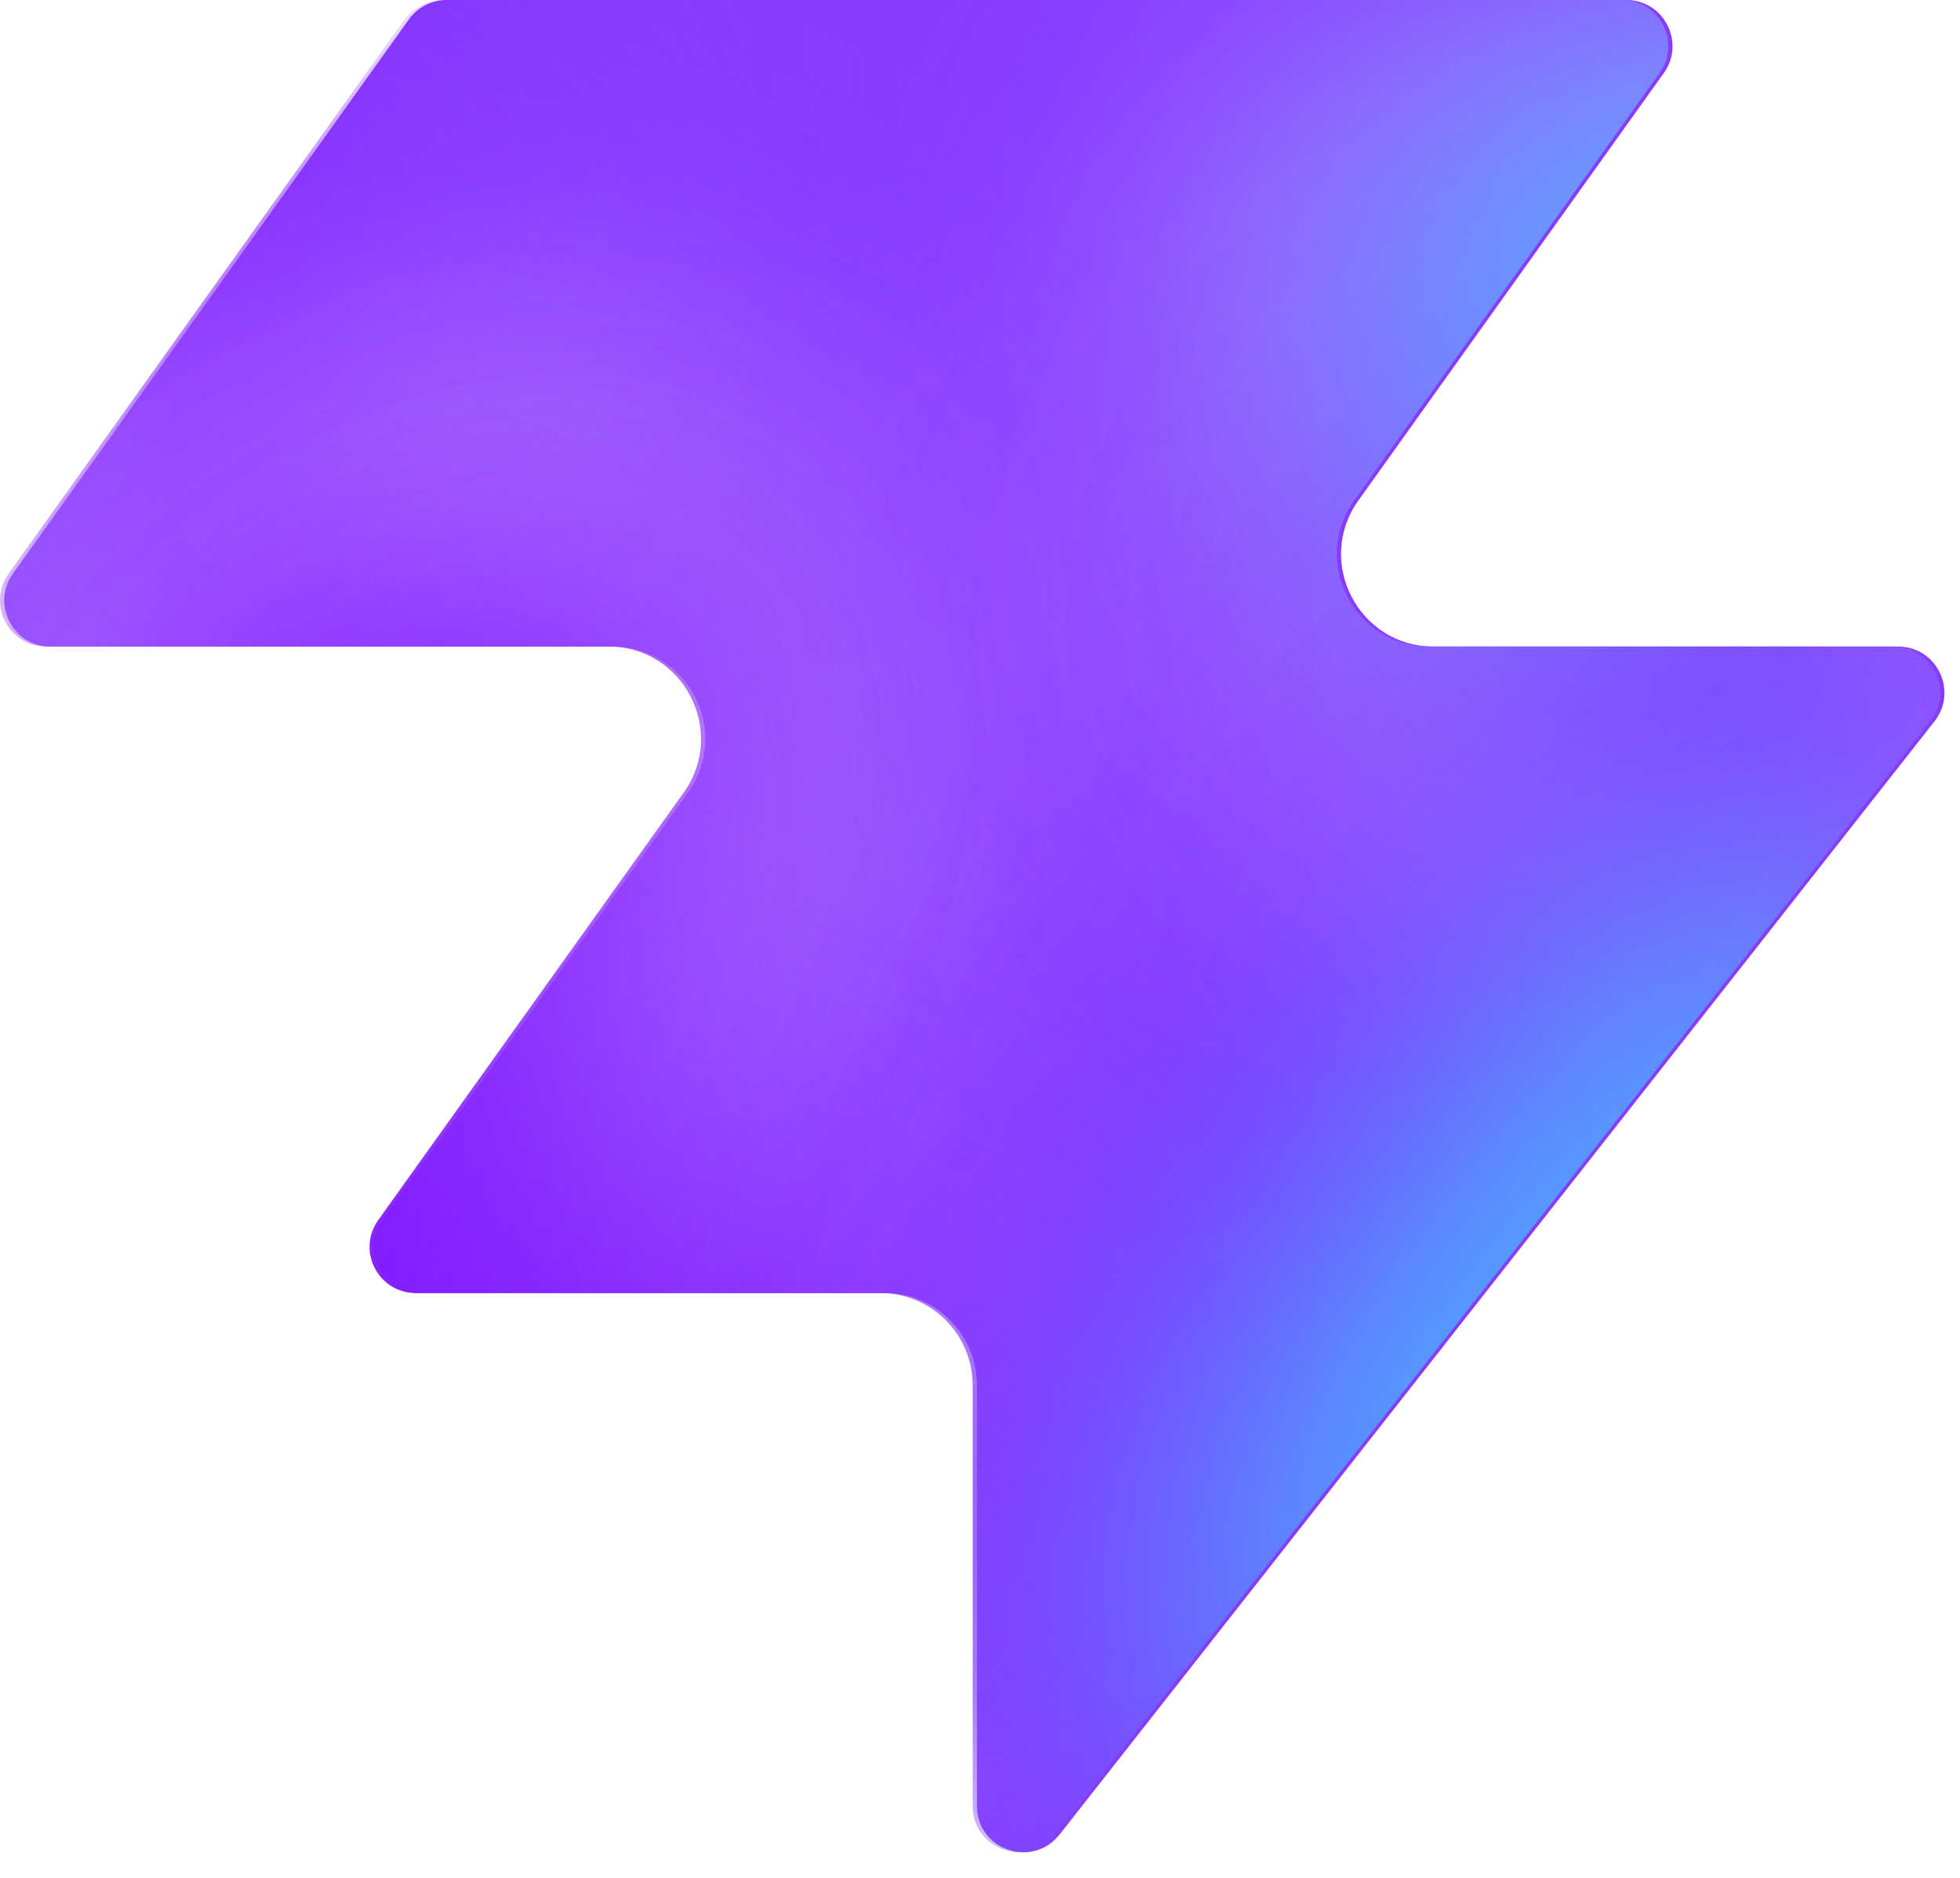
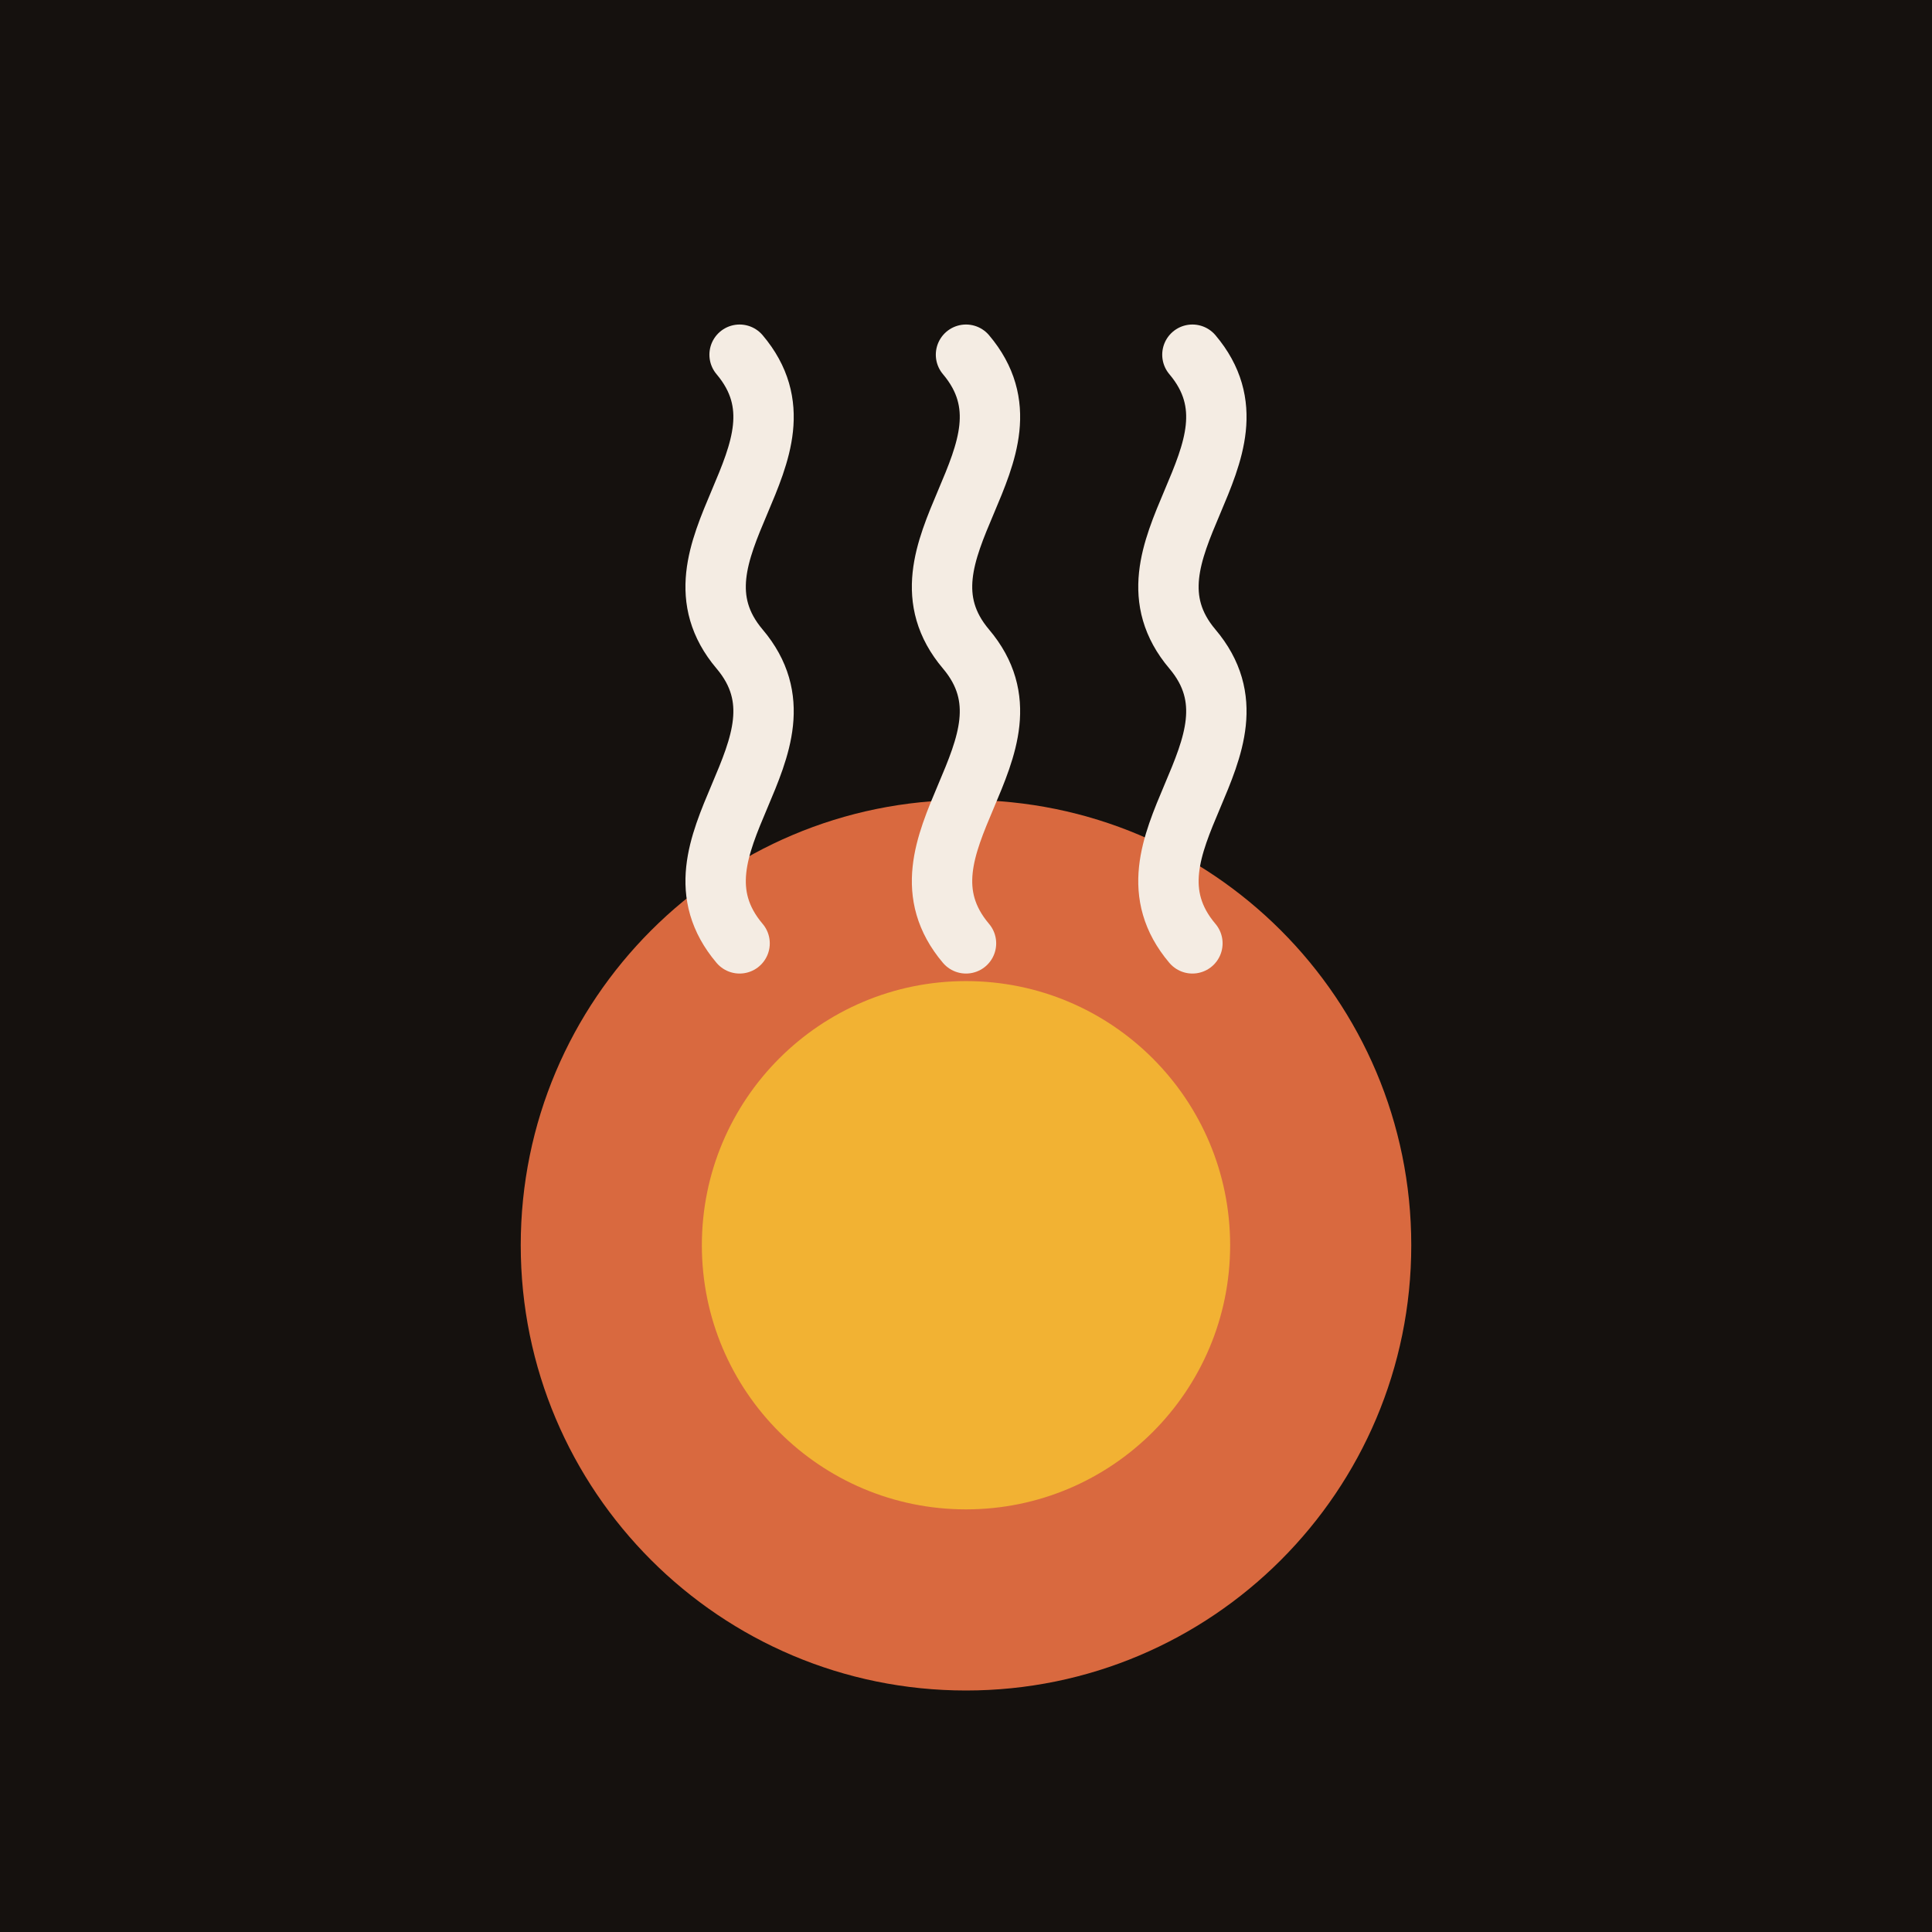
- <svg xmlns="http://www.w3.org/2000/svg" width="48" height="46" fill="none" viewBox="0 0 48 46">
-   <path fill="#863bff" d="M25.946 44.938c-.664.845-2.021.375-2.021-.698V33.937a2.26 2.26 0 0 0-2.262-2.262H10.287c-.92 0-1.456-1.04-.92-1.788l7.48-10.471c1.07-1.497 0-3.578-1.842-3.578H1.237c-.92 0-1.456-1.04-.92-1.788L10.013.474c.214-.297.556-.474.92-.474h28.894c.92 0 1.456 1.04.92 1.788l-7.48 10.471c-1.07 1.498 0 3.579 1.842 3.579h11.377c.943 0 1.473 1.088.89 1.83L25.947 44.94z" style="fill:#863bff;fill:color(display-p3 .525 .23 1);fill-opacity:1" />
-   <mask id="a" width="48" height="46" x="0" y="0" maskUnits="userSpaceOnUse" style="mask-type:alpha">
-     <path fill="#000" d="M25.842 44.938c-.664.844-2.021.375-2.021-.698V33.937a2.26 2.26 0 0 0-2.262-2.262H10.183c-.92 0-1.456-1.04-.92-1.788l7.48-10.471c1.07-1.498 0-3.579-1.842-3.579H1.133c-.92 0-1.456-1.04-.92-1.787L9.91.473c.214-.297.556-.474.92-.474h28.894c.92 0 1.456 1.04.92 1.788l-7.48 10.471c-1.07 1.498 0 3.578 1.842 3.578h11.377c.943 0 1.473 1.088.89 1.832L25.843 44.94z" style="fill:#000;fill-opacity:1" />
-   </mask>
-   <g mask="url(#a)">
-     <g filter="url(#b)">
-       <ellipse cx="5.508" cy="14.704" fill="#ede6ff" rx="5.508" ry="14.704" style="fill:#ede6ff;fill:color(display-p3 .927 .903 1);fill-opacity:1" transform="matrix(.00324 1 1 -.00324 -4.47 31.516)" />
-     </g>
-     <g filter="url(#c)">
-       <ellipse cx="10.399" cy="29.851" fill="#ede6ff" rx="10.399" ry="29.851" style="fill:#ede6ff;fill:color(display-p3 .927 .903 1);fill-opacity:1" transform="matrix(.00324 1 1 -.00324 -39.328 7.883)" />
-     </g>
-     <g filter="url(#d)">
-       <ellipse cx="5.508" cy="30.487" fill="#7e14ff" rx="5.508" ry="30.487" style="fill:#7e14ff;fill:color(display-p3 .492 .077 1);fill-opacity:1" transform="rotate(89.814 -25.913 -14.639)scale(1 -1)" />
-     </g>
-     <g filter="url(#e)">
-       <ellipse cx="5.508" cy="30.599" fill="#7e14ff" rx="5.508" ry="30.599" style="fill:#7e14ff;fill:color(display-p3 .492 .077 1);fill-opacity:1" transform="rotate(89.814 -32.644 -3.334)scale(1 -1)" />
-     </g>
-     <g filter="url(#f)">
-       <ellipse cx="5.508" cy="30.599" fill="#7e14ff" rx="5.508" ry="30.599" style="fill:#7e14ff;fill:color(display-p3 .492 .077 1);fill-opacity:1" transform="matrix(.00324 1 1 -.00324 -34.34 30.47)" />
-     </g>
-     <g filter="url(#g)">
-       <ellipse cx="14.072" cy="22.078" fill="#ede6ff" rx="14.072" ry="22.078" style="fill:#ede6ff;fill:color(display-p3 .927 .903 1);fill-opacity:1" transform="rotate(93.35 24.506 48.493)scale(-1 1)" />
-     </g>
-     <g filter="url(#h)">
-       <ellipse cx="3.47" cy="21.501" fill="#7e14ff" rx="3.47" ry="21.501" style="fill:#7e14ff;fill:color(display-p3 .492 .077 1);fill-opacity:1" transform="rotate(89.009 28.708 47.59)scale(-1 1)" />
-     </g>
-     <g filter="url(#i)">
-       <ellipse cx="3.47" cy="21.501" fill="#7e14ff" rx="3.47" ry="21.501" style="fill:#7e14ff;fill:color(display-p3 .492 .077 1);fill-opacity:1" transform="rotate(89.009 28.708 47.59)scale(-1 1)" />
-     </g>
-     <g filter="url(#j)">
-       <ellipse cx=".387" cy="8.972" fill="#7e14ff" rx="4.407" ry="29.108" style="fill:#7e14ff;fill:color(display-p3 .492 .077 1);fill-opacity:1" transform="rotate(39.51 .387 8.972)" />
-     </g>
-     <g filter="url(#k)">
-       <ellipse cx="47.523" cy="-6.092" fill="#7e14ff" rx="4.407" ry="29.108" style="fill:#7e14ff;fill:color(display-p3 .492 .077 1);fill-opacity:1" transform="rotate(37.892 47.523 -6.092)" />
-     </g>
-     <g filter="url(#l)">
-       <ellipse cx="41.412" cy="6.333" fill="#47bfff" rx="5.971" ry="9.665" style="fill:#47bfff;fill:color(display-p3 .28 .748 1);fill-opacity:1" transform="rotate(37.892 41.412 6.333)" />
-     </g>
-     <g filter="url(#m)">
-       <ellipse cx="-1.879" cy="38.332" fill="#7e14ff" rx="4.407" ry="29.108" style="fill:#7e14ff;fill:color(display-p3 .492 .077 1);fill-opacity:1" transform="rotate(37.892 -1.88 38.332)" />
-     </g>
-     <g filter="url(#n)">
-       <ellipse cx="-1.879" cy="38.332" fill="#7e14ff" rx="4.407" ry="29.108" style="fill:#7e14ff;fill:color(display-p3 .492 .077 1);fill-opacity:1" transform="rotate(37.892 -1.88 38.332)" />
-     </g>
-     <g filter="url(#o)">
-       <ellipse cx="35.651" cy="29.907" fill="#7e14ff" rx="4.407" ry="29.108" style="fill:#7e14ff;fill:color(display-p3 .492 .077 1);fill-opacity:1" transform="rotate(37.892 35.651 29.907)" />
-     </g>
-     <g filter="url(#p)">
-       <ellipse cx="38.418" cy="32.4" fill="#47bfff" rx="5.971" ry="15.297" style="fill:#47bfff;fill:color(display-p3 .28 .748 1);fill-opacity:1" transform="rotate(37.892 38.418 32.4)" />
-     </g>
+ <svg xmlns="http://www.w3.org/2000/svg" viewBox="0 0 512 512">
+   <rect width="512" height="512" fill="#15110E" />
+   <circle cx="256" cy="330" r="118" fill="#D9693F" />
+   <circle cx="256" cy="330" r="70" fill="#F2B233" />
+   <g fill="none" stroke="#F4ECE3" stroke-width="16" stroke-linecap="round">
+     <path d="M196 250 c-22 -26 22 -52 0 -78 c-22 -26 22 -52 0 -78" />
+     <path d="M256 250 c-22 -26 22 -52 0 -78 c-22 -26 22 -52 0 -78" />
+     <path d="M316 250 c-22 -26 22 -52 0 -78 c-22 -26 22 -52 0 -78" />
  </g>
-   <defs>
-     <filter id="b" width="60.045" height="41.654" x="-19.77" y="16.149" color-interpolation-filters="sRGB" filterUnits="userSpaceOnUse">
-       <feFlood flood-opacity="0" result="BackgroundImageFix" />
-       <feBlend in="SourceGraphic" in2="BackgroundImageFix" result="shape" />
-       <feGaussianBlur result="effect1_foregroundBlur_2002_17158" stdDeviation="7.659" />
-     </filter>
-     <filter id="c" width="90.34" height="51.437" x="-54.613" y="-7.533" color-interpolation-filters="sRGB" filterUnits="userSpaceOnUse">
-       <feFlood flood-opacity="0" result="BackgroundImageFix" />
-       <feBlend in="SourceGraphic" in2="BackgroundImageFix" result="shape" />
-       <feGaussianBlur result="effect1_foregroundBlur_2002_17158" stdDeviation="7.659" />
-     </filter>
-     <filter id="d" width="79.355" height="29.4" x="-49.64" y="2.03" color-interpolation-filters="sRGB" filterUnits="userSpaceOnUse">
-       <feFlood flood-opacity="0" result="BackgroundImageFix" />
-       <feBlend in="SourceGraphic" in2="BackgroundImageFix" result="shape" />
-       <feGaussianBlur result="effect1_foregroundBlur_2002_17158" stdDeviation="4.596" />
-     </filter>
-     <filter id="e" width="79.579" height="29.4" x="-45.045" y="20.029" color-interpolation-filters="sRGB" filterUnits="userSpaceOnUse">
-       <feFlood flood-opacity="0" result="BackgroundImageFix" />
-       <feBlend in="SourceGraphic" in2="BackgroundImageFix" result="shape" />
-       <feGaussianBlur result="effect1_foregroundBlur_2002_17158" stdDeviation="4.596" />
-     </filter>
-     <filter id="f" width="79.579" height="29.4" x="-43.513" y="21.178" color-interpolation-filters="sRGB" filterUnits="userSpaceOnUse">
-       <feFlood flood-opacity="0" result="BackgroundImageFix" />
-       <feBlend in="SourceGraphic" in2="BackgroundImageFix" result="shape" />
-       <feGaussianBlur result="effect1_foregroundBlur_2002_17158" stdDeviation="4.596" />
-     </filter>
-     <filter id="g" width="74.749" height="58.852" x="15.756" y="-17.901" color-interpolation-filters="sRGB" filterUnits="userSpaceOnUse">
-       <feFlood flood-opacity="0" result="BackgroundImageFix" />
-       <feBlend in="SourceGraphic" in2="BackgroundImageFix" result="shape" />
-       <feGaussianBlur result="effect1_foregroundBlur_2002_17158" stdDeviation="7.659" />
-     </filter>
-     <filter id="h" width="61.377" height="25.362" x="23.548" y="2.284" color-interpolation-filters="sRGB" filterUnits="userSpaceOnUse">
-       <feFlood flood-opacity="0" result="BackgroundImageFix" />
-       <feBlend in="SourceGraphic" in2="BackgroundImageFix" result="shape" />
-       <feGaussianBlur result="effect1_foregroundBlur_2002_17158" stdDeviation="4.596" />
-     </filter>
-     <filter id="i" width="61.377" height="25.362" x="23.548" y="2.284" color-interpolation-filters="sRGB" filterUnits="userSpaceOnUse">
-       <feFlood flood-opacity="0" result="BackgroundImageFix" />
-       <feBlend in="SourceGraphic" in2="BackgroundImageFix" result="shape" />
-       <feGaussianBlur result="effect1_foregroundBlur_2002_17158" stdDeviation="4.596" />
-     </filter>
-     <filter id="j" width="56.045" height="63.649" x="-27.636" y="-22.853" color-interpolation-filters="sRGB" filterUnits="userSpaceOnUse">
-       <feFlood flood-opacity="0" result="BackgroundImageFix" />
-       <feBlend in="SourceGraphic" in2="BackgroundImageFix" result="shape" />
-       <feGaussianBlur result="effect1_foregroundBlur_2002_17158" stdDeviation="4.596" />
-     </filter>
-     <filter id="k" width="54.814" height="64.646" x="20.116" y="-38.415" color-interpolation-filters="sRGB" filterUnits="userSpaceOnUse">
-       <feFlood flood-opacity="0" result="BackgroundImageFix" />
-       <feBlend in="SourceGraphic" in2="BackgroundImageFix" result="shape" />
-       <feGaussianBlur result="effect1_foregroundBlur_2002_17158" stdDeviation="4.596" />
-     </filter>
-     <filter id="l" width="33.541" height="35.313" x="24.641" y="-11.323" color-interpolation-filters="sRGB" filterUnits="userSpaceOnUse">
-       <feFlood flood-opacity="0" result="BackgroundImageFix" />
-       <feBlend in="SourceGraphic" in2="BackgroundImageFix" result="shape" />
-       <feGaussianBlur result="effect1_foregroundBlur_2002_17158" stdDeviation="4.596" />
-     </filter>
-     <filter id="m" width="54.814" height="64.646" x="-29.286" y="6.009" color-interpolation-filters="sRGB" filterUnits="userSpaceOnUse">
-       <feFlood flood-opacity="0" result="BackgroundImageFix" />
-       <feBlend in="SourceGraphic" in2="BackgroundImageFix" result="shape" />
-       <feGaussianBlur result="effect1_foregroundBlur_2002_17158" stdDeviation="4.596" />
-     </filter>
-     <filter id="n" width="54.814" height="64.646" x="-29.286" y="6.009" color-interpolation-filters="sRGB" filterUnits="userSpaceOnUse">
-       <feFlood flood-opacity="0" result="BackgroundImageFix" />
-       <feBlend in="SourceGraphic" in2="BackgroundImageFix" result="shape" />
-       <feGaussianBlur result="effect1_foregroundBlur_2002_17158" stdDeviation="4.596" />
-     </filter>
-     <filter id="o" width="54.814" height="64.646" x="8.244" y="-2.416" color-interpolation-filters="sRGB" filterUnits="userSpaceOnUse">
-       <feFlood flood-opacity="0" result="BackgroundImageFix" />
-       <feBlend in="SourceGraphic" in2="BackgroundImageFix" result="shape" />
-       <feGaussianBlur result="effect1_foregroundBlur_2002_17158" stdDeviation="4.596" />
-     </filter>
-     <filter id="p" width="39.409" height="43.623" x="18.713" y="10.588" color-interpolation-filters="sRGB" filterUnits="userSpaceOnUse">
-       <feFlood flood-opacity="0" result="BackgroundImageFix" />
-       <feBlend in="SourceGraphic" in2="BackgroundImageFix" result="shape" />
-       <feGaussianBlur result="effect1_foregroundBlur_2002_17158" stdDeviation="4.596" />
-     </filter>
-   </defs>
</svg>
